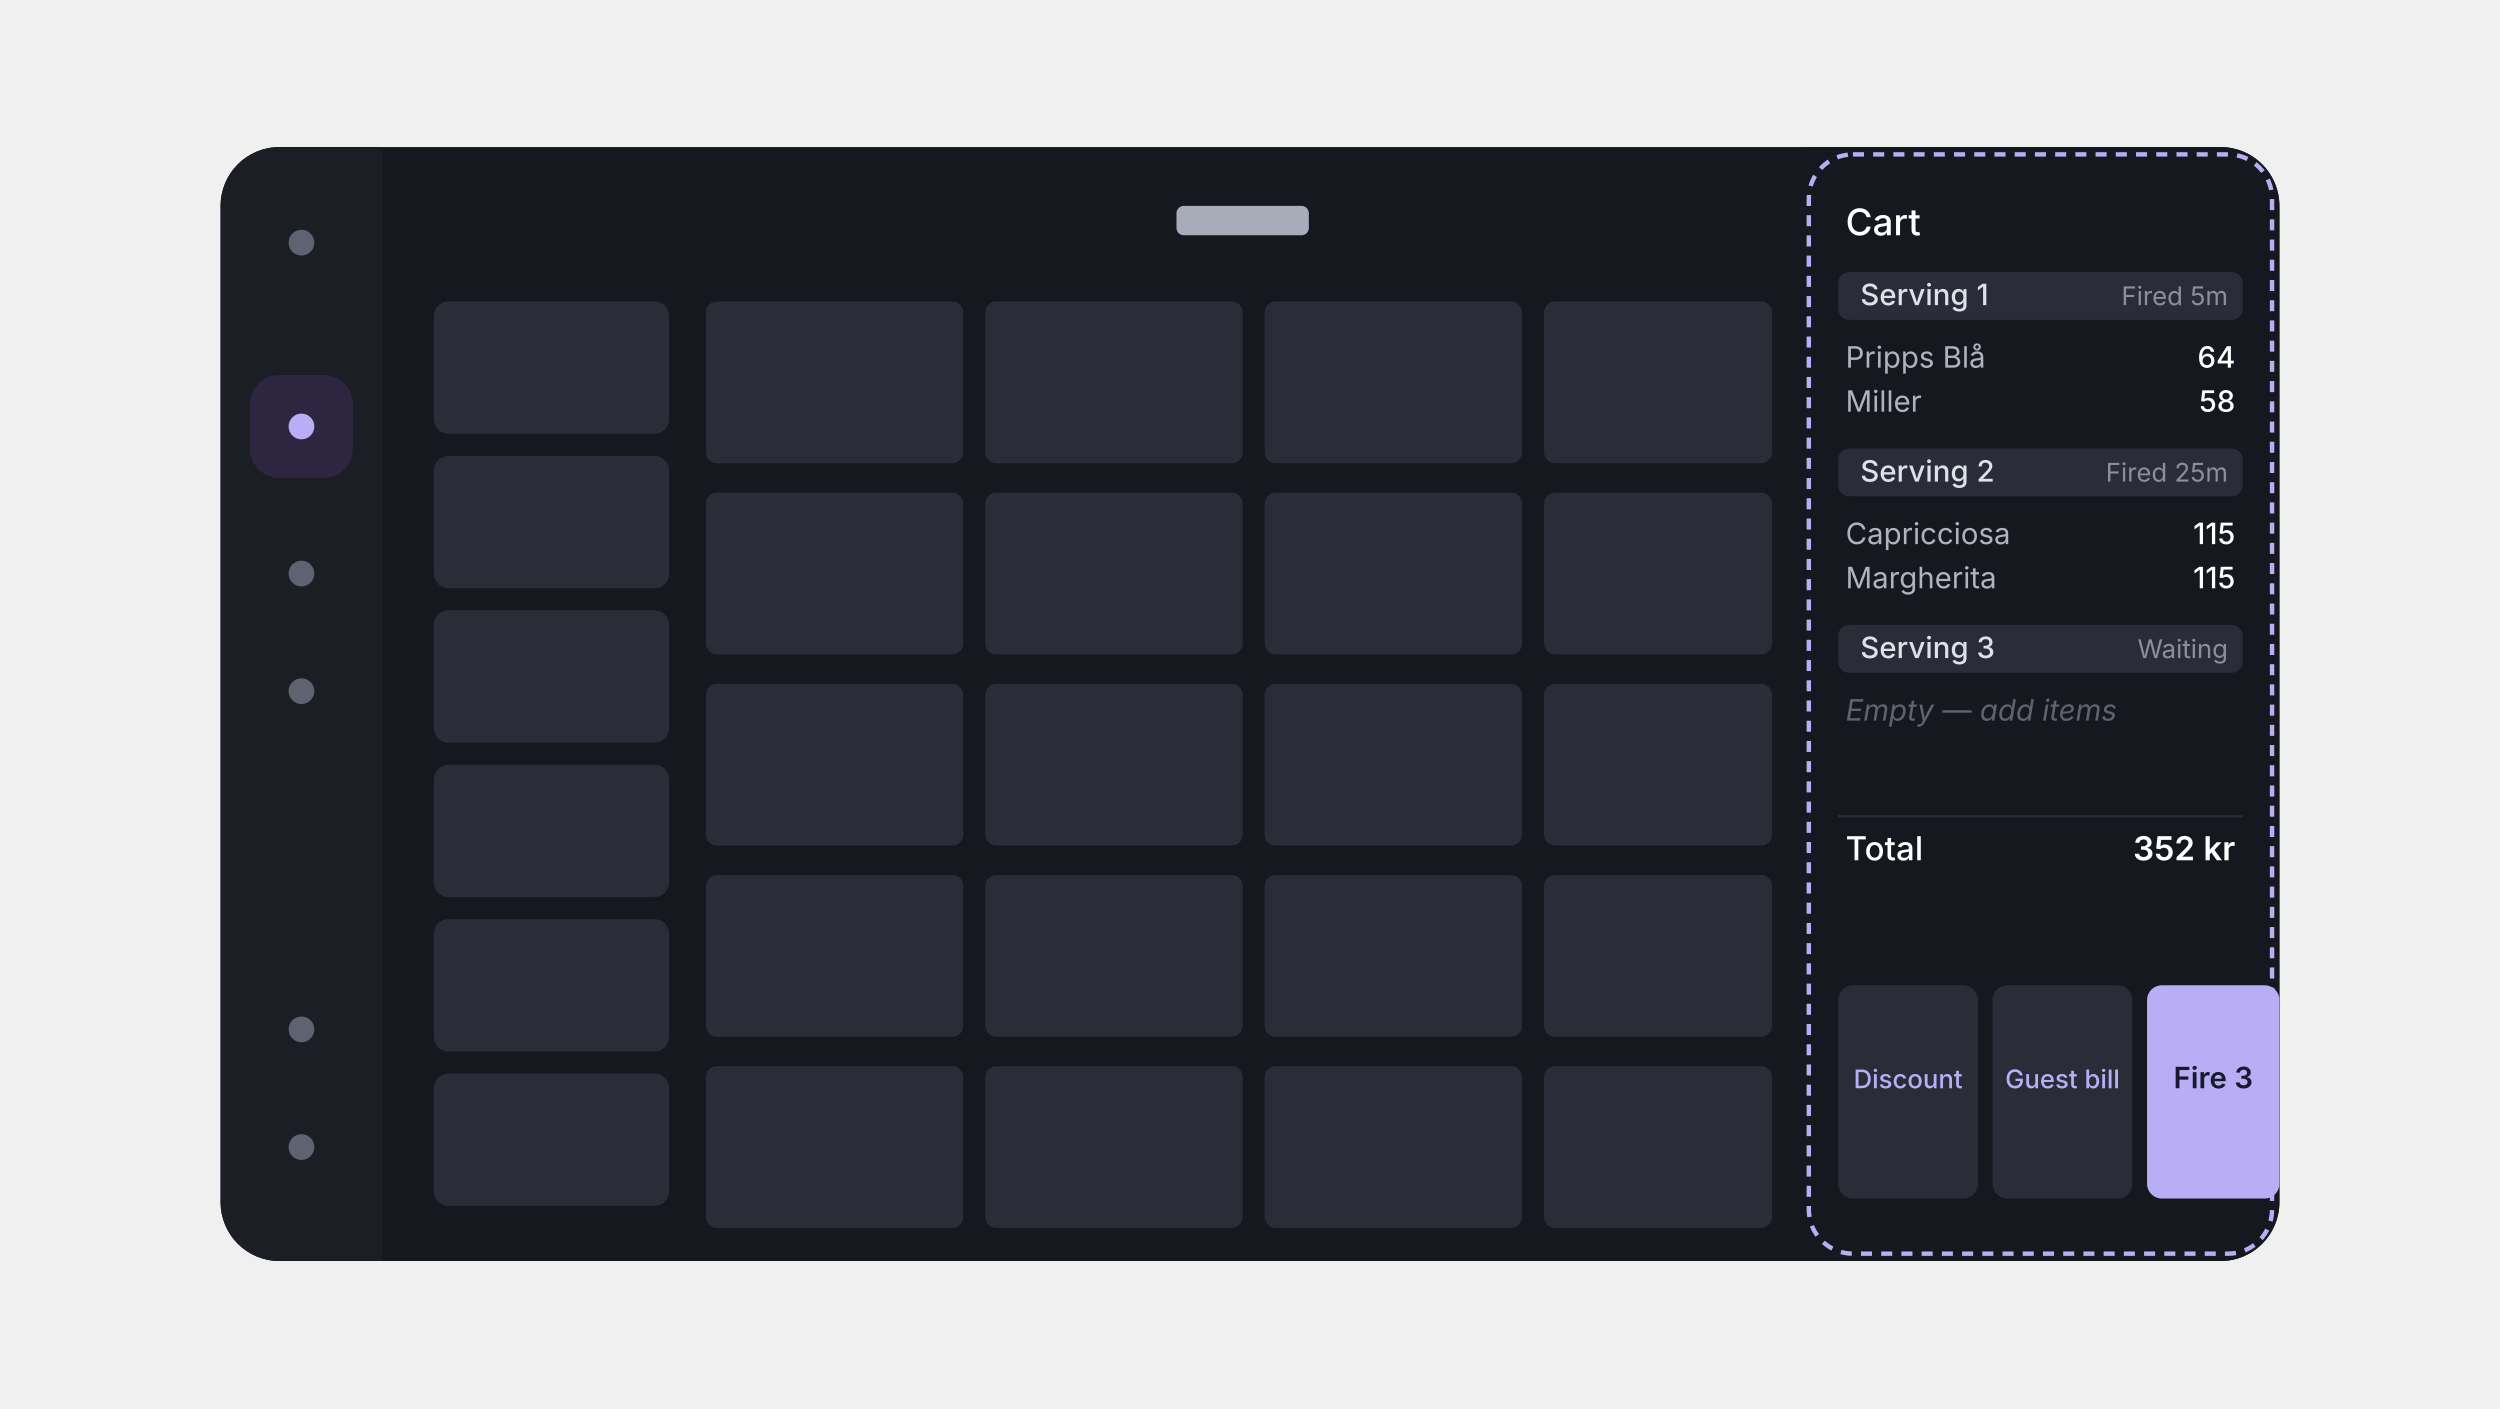
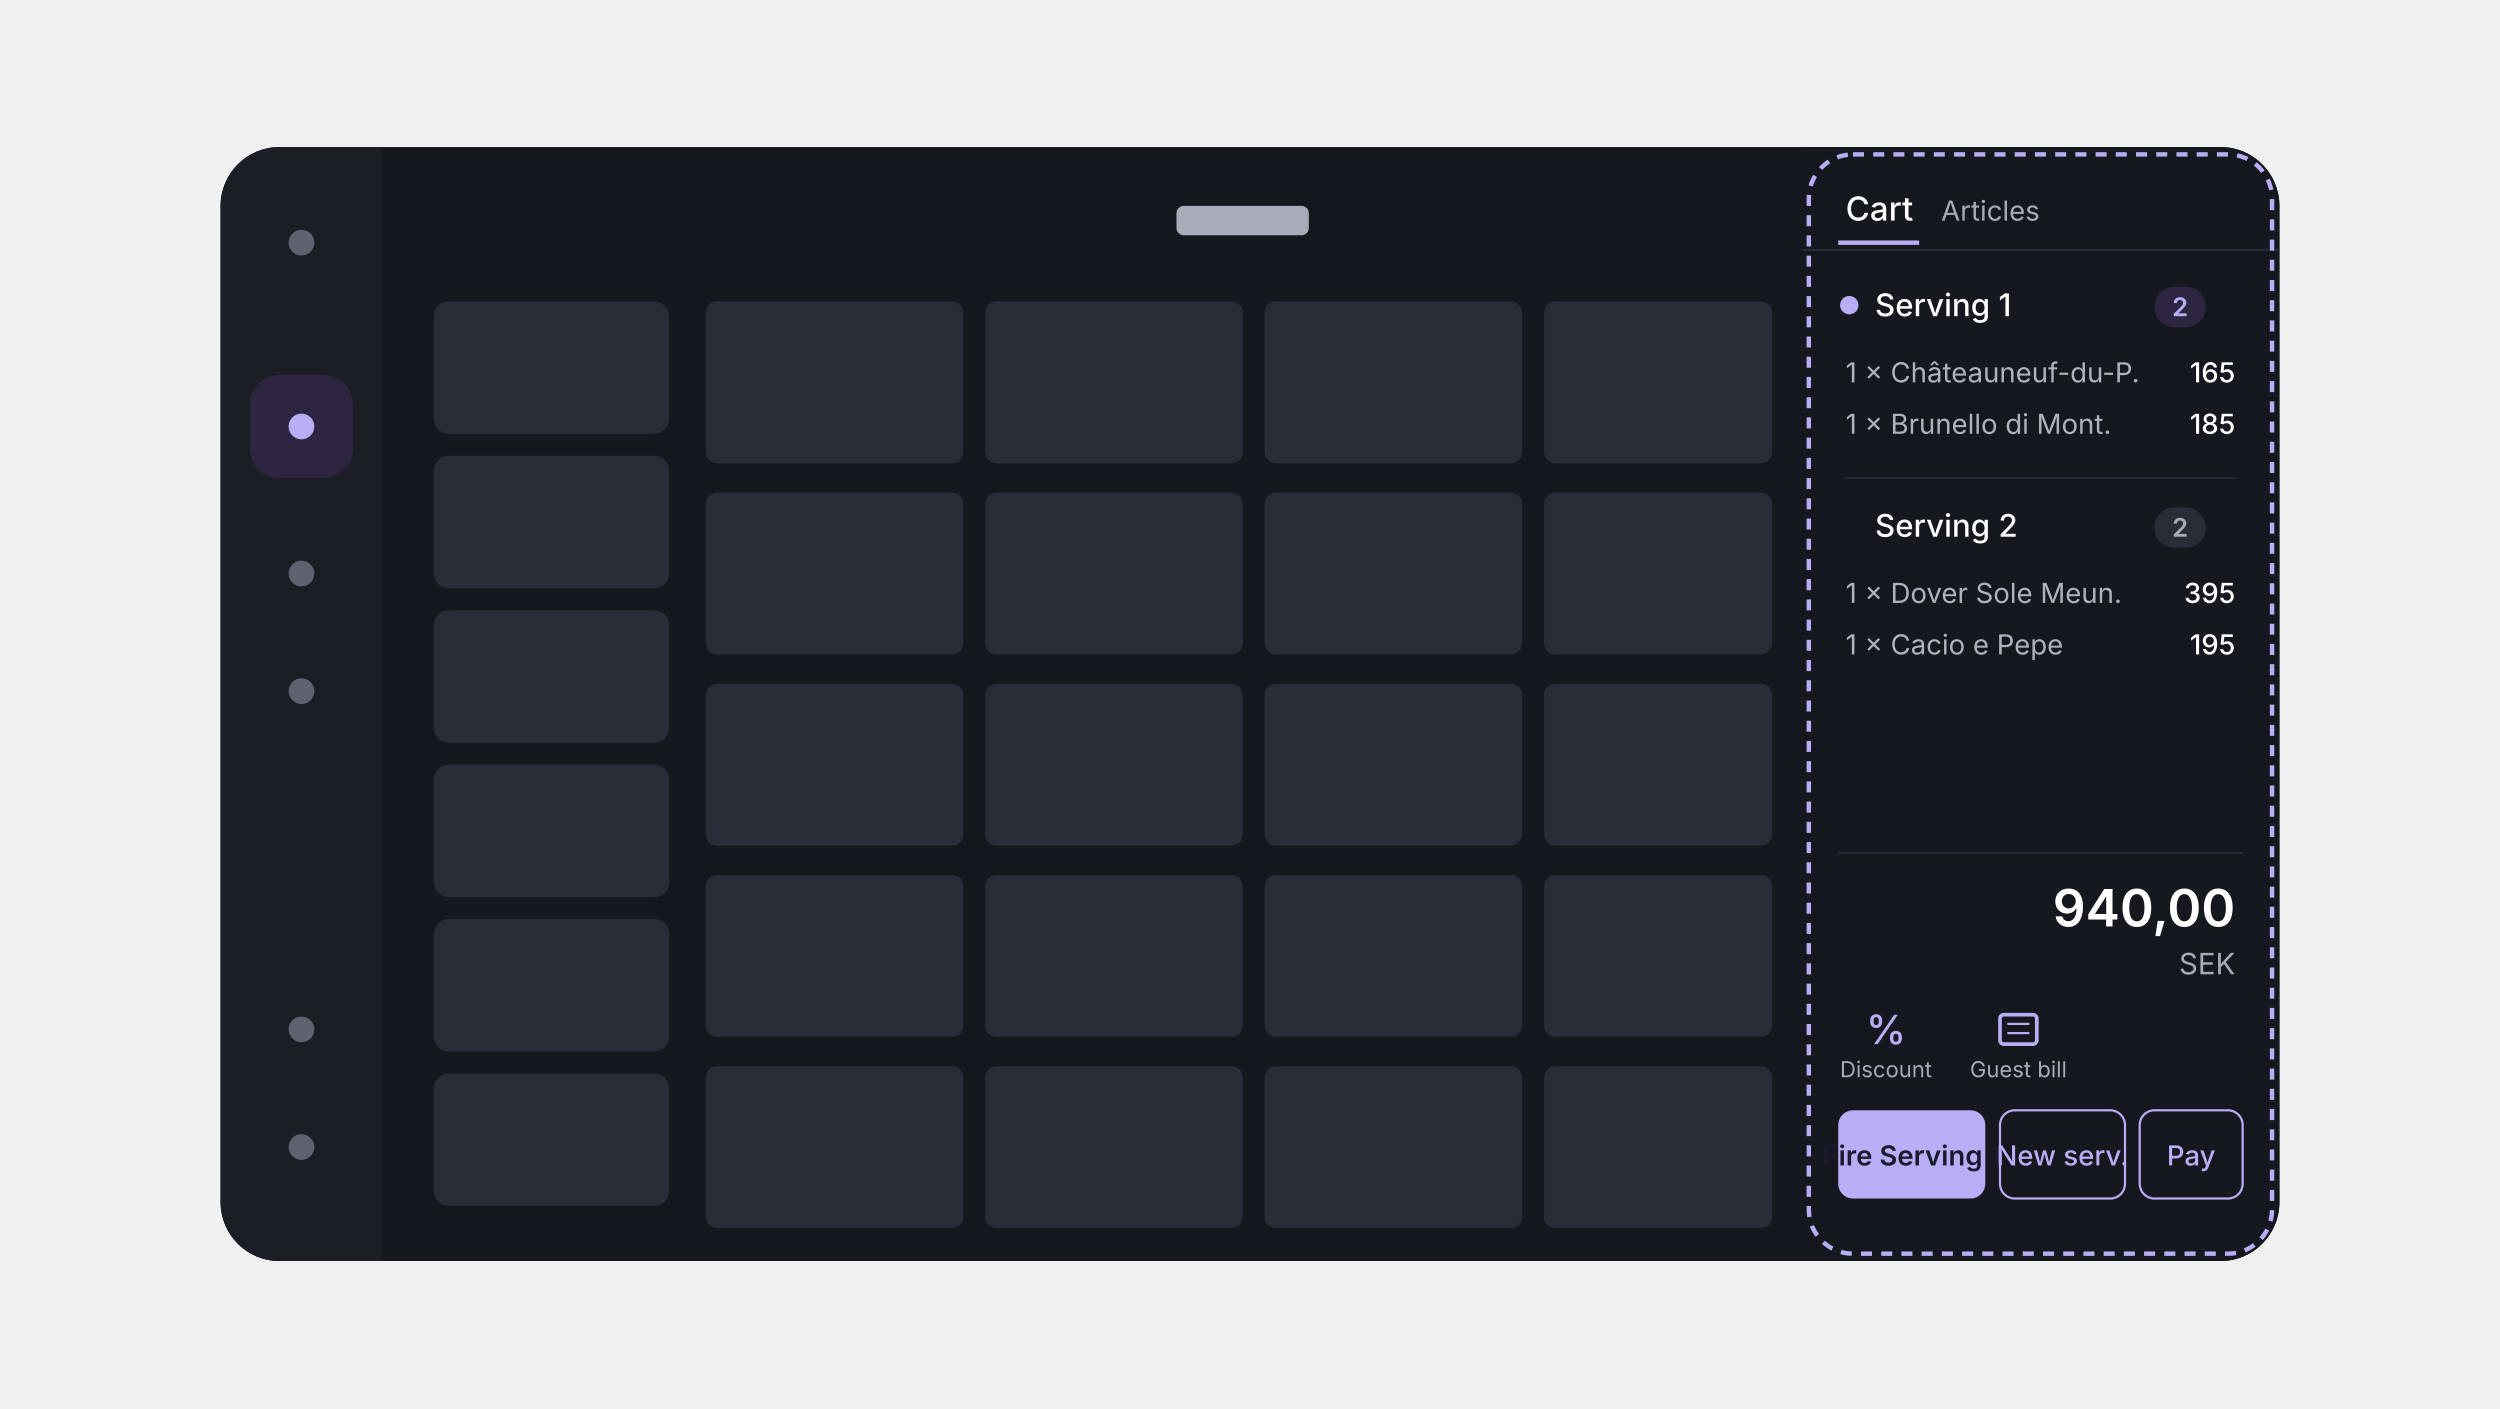
<svg xmlns="http://www.w3.org/2000/svg" width="680" height="383" viewBox="0 0 680 383" role="img" aria-label="Flexible servings cart preview, dark theme">
  <defs>
    <clipPath id="screen-clip-fl-dark">
      <rect x="60" y="40" width="560" height="303" rx="16" />
    </clipPath>
    <style>
      .cart-text { font-family: -apple-system, BlinkMacSystemFont, 'Segoe UI', system-ui, sans-serif; }
    </style>
  </defs>
  <rect x="60" y="40" width="560" height="303" rx="16" fill="#16181F" />
  <g clip-path="url(#screen-clip-fl-dark)">
    <rect x="60" y="40" width="44" height="303" fill="#1C1E26" />
    <circle cx="82" cy="66" r="3.5" fill="#5F6270" />
    <rect x="68" y="102" width="28" height="28" rx="8" fill="#2E2640" />
    <circle cx="82" cy="116" r="3.5" fill="#B9AEF5" />
    <circle cx="82" cy="156" r="3.5" fill="#5F6270" />
    <circle cx="82" cy="188" r="3.5" fill="#5F6270" />
    <circle cx="82" cy="280" r="3.5" fill="#5F6270" />
    <circle cx="82" cy="312" r="3.5" fill="#5F6270" />
    <rect x="320" y="56" width="36" height="8" rx="2" fill="#A8ACB8" />
    <rect x="118" y="82" width="64" height="36" rx="4" fill="#2A2D38" />
    <rect x="118" y="124" width="64" height="36" rx="4" fill="#2A2D38" />
    <rect x="118" y="166" width="64" height="36" rx="4" fill="#2A2D38" />
    <rect x="118" y="208" width="64" height="36" rx="4" fill="#2A2D38" />
    <rect x="118" y="250" width="64" height="36" rx="4" fill="#2A2D38" />
    <rect x="118" y="292" width="64" height="36" rx="4" fill="#2A2D38" />
    <g fill="#2A2D38">
      <rect x="192" y="82" width="70" height="44" rx="3" />
      <rect x="268" y="82" width="70" height="44" rx="3" />
      <rect x="344" y="82" width="70" height="44" rx="3" />
      <rect x="420" y="82" width="62" height="44" rx="3" />
      <rect x="192" y="134" width="70" height="44" rx="3" />
      <rect x="268" y="134" width="70" height="44" rx="3" />
      <rect x="344" y="134" width="70" height="44" rx="3" />
      <rect x="420" y="134" width="62" height="44" rx="3" />
      <rect x="192" y="186" width="70" height="44" rx="3" />
      <rect x="268" y="186" width="70" height="44" rx="3" />
      <rect x="344" y="186" width="70" height="44" rx="3" />
      <rect x="420" y="186" width="62" height="44" rx="3" />
      <rect x="192" y="238" width="70" height="44" rx="3" />
      <rect x="268" y="238" width="70" height="44" rx="3" />
      <rect x="344" y="238" width="70" height="44" rx="3" />
      <rect x="420" y="238" width="62" height="44" rx="3" />
      <rect x="192" y="290" width="70" height="44" rx="3" />
      <rect x="268" y="290" width="70" height="44" rx="3" />
      <rect x="344" y="290" width="70" height="44" rx="3" />
      <rect x="420" y="290" width="62" height="44" rx="3" />
    </g>
    <rect x="490" y="40" width="130" height="303" fill="#16181F" />
-     <text class="cart-text" x="502" y="64" font-size="10" font-weight="500" fill="#FFFFFF">Cart</text>
-     <rect x="500" y="74" width="110" height="13" rx="3" fill="#2A2D38" />
-     <text class="cart-text" x="506" y="83" font-size="8" font-weight="500" fill="#DDE1EA">Serving 1</text>
-     <text class="cart-text" x="606" y="83" font-size="7" fill="#8C8F99" text-anchor="end">Fired 5m</text>
-     <text class="cart-text" x="502" y="100" font-size="8" fill="#B0B3BD">Pripps Blå</text>
-     <text class="cart-text" x="608" y="100" font-size="8" font-weight="500" fill="#FFFFFF" text-anchor="end">64</text>
-     <text class="cart-text" x="502" y="112" font-size="8" fill="#B0B3BD">Miller</text>
-     <text class="cart-text" x="608" y="112" font-size="8" font-weight="500" fill="#FFFFFF" text-anchor="end">58</text>
-     <rect x="500" y="122" width="110" height="13" rx="3" fill="#2A2D38" />
-     <text class="cart-text" x="506" y="131" font-size="8" font-weight="500" fill="#DDE1EA">Serving 2</text>
-     <text class="cart-text" x="606" y="131" font-size="7" fill="#8C8F99" text-anchor="end">Fired 25m</text>
-     <text class="cart-text" x="502" y="148" font-size="8" fill="#B0B3BD">Capricciosa</text>
-     <text class="cart-text" x="608" y="148" font-size="8" font-weight="500" fill="#FFFFFF" text-anchor="end">115</text>
-     <text class="cart-text" x="502" y="160" font-size="8" fill="#B0B3BD">Margherita</text>
-     <text class="cart-text" x="608" y="160" font-size="8" font-weight="500" fill="#FFFFFF" text-anchor="end">115</text>
-     <rect x="500" y="170" width="110" height="13" rx="3" fill="#2A2D38" />
-     <text class="cart-text" x="506" y="179" font-size="8" font-weight="500" fill="#DDE1EA">Serving 3</text>
-     <text class="cart-text" x="606" y="179" font-size="7" fill="#8C8F99" text-anchor="end">Waiting</text>
-     <text class="cart-text" x="502" y="196" font-size="8" font-style="italic" fill="#5F6270">Empty — add items</text>
-     <line x1="500" y1="222" x2="610" y2="222" stroke="#2A2D38" stroke-width="0.6" />
-     <text class="cart-text" x="502" y="234" font-size="9" font-weight="500" fill="#FFFFFF">Total</text>
-     <text class="cart-text" x="608" y="234" font-size="9" font-weight="600" fill="#FFFFFF" text-anchor="end">352 kr</text>
-     <rect x="500" y="268" width="38" height="58" rx="4" fill="#2A2D38" />
-     <text class="cart-text" x="519" y="296" font-size="7" font-weight="500" fill="#B9AEF5" text-anchor="middle">Discount</text>
-     <rect x="542" y="268" width="38" height="58" rx="4" fill="#2A2D38" />
-     <text class="cart-text" x="561" y="296" font-size="7" font-weight="500" fill="#B9AEF5" text-anchor="middle">Guest bill</text>
-     <rect x="584" y="268" width="36" height="58" rx="4" fill="#B9AEF5" />
-     <text class="cart-text" x="602" y="296" font-size="8" font-weight="600" fill="#1A1A2E" text-anchor="middle">Fire 3</text>
+     <text class="cart-text" x="502" y="60" font-size="9" font-weight="500" fill="#FFFFFF">Cart</text>
+     <text class="cart-text" x="528" y="60" font-size="7.5" fill="#A8ACB8">Articles</text>
+     <line x1="500" y1="66" x2="522" y2="66" stroke="#B9AEF5" stroke-width="1.2" />
+     <line x1="490" y1="68" x2="620" y2="68" stroke="#2A2D38" stroke-width="0.5" />
+     <circle cx="503" cy="83" r="2.5" fill="#B9AEF5" />
+     <text class="cart-text" x="510" y="86" font-size="8.5" font-weight="500" fill="#FFFFFF">Serving 1</text>
+     <rect x="586" y="78" width="14" height="11" rx="5.5" fill="#2E2640" />
+     <text class="cart-text" x="593" y="86" font-size="7" font-weight="600" fill="#B9AEF5" text-anchor="middle">2</text>
+     <text class="cart-text" x="502" y="104" font-size="7.5" fill="#B0B3BD">1 × Châteauneuf-du-P.</text>
+     <text class="cart-text" x="608" y="104" font-size="7.5" font-weight="500" fill="#FFFFFF" text-anchor="end">165</text>
+     <text class="cart-text" x="502" y="118" font-size="7.5" fill="#B0B3BD">1 × Brunello di Mont.</text>
+     <text class="cart-text" x="608" y="118" font-size="7.5" font-weight="500" fill="#FFFFFF" text-anchor="end">185</text>
+     <line x1="502" y1="130" x2="608" y2="130" stroke="#2A2D38" stroke-width="0.5" />
+     <text class="cart-text" x="510" y="146" font-size="8.5" font-weight="500" fill="#FFFFFF">Serving 2</text>
+     <rect x="586" y="138" width="14" height="11" rx="5.5" fill="#2A2D38" />
+     <text class="cart-text" x="593" y="146" font-size="7" font-weight="600" fill="#A8ACB8" text-anchor="middle">2</text>
+     <text class="cart-text" x="502" y="164" font-size="7.5" fill="#B0B3BD">1 × Dover Sole Meun.</text>
+     <text class="cart-text" x="608" y="164" font-size="7.5" font-weight="500" fill="#FFFFFF" text-anchor="end">395</text>
+     <text class="cart-text" x="502" y="178" font-size="7.5" fill="#B0B3BD">1 × Cacio e Pepe</text>
+     <text class="cart-text" x="608" y="178" font-size="7.5" font-weight="500" fill="#FFFFFF" text-anchor="end">195</text>
+     <line x1="500" y1="232" x2="610" y2="232" stroke="#2A2D38" stroke-width="0.6" />
+     <text class="cart-text" x="608" y="252" font-size="14" font-weight="600" fill="#FFFFFF" text-anchor="end">940,00</text>
+     <text class="cart-text" x="608" y="265" font-size="8" fill="#A8ACB8" text-anchor="end">SEK</text>
+     <text class="cart-text" x="513" y="284" font-size="11" font-weight="500" fill="#B9AEF5" text-anchor="middle">%</text>
+     <text class="cart-text" x="513" y="293" font-size="6" fill="#A8ACB8" text-anchor="middle">Discount</text>
+     <rect x="544" y="276" width="10" height="8" rx="1" fill="none" stroke="#B9AEF5" stroke-width="1" />
+     <line x1="546" y1="278.5" x2="552" y2="278.5" stroke="#B9AEF5" stroke-width="0.6" />
+     <line x1="546" y1="281" x2="552" y2="281" stroke="#B9AEF5" stroke-width="0.6" />
+     <text class="cart-text" x="549" y="293" font-size="6" fill="#A8ACB8" text-anchor="middle">Guest bill</text>
+     <rect x="500" y="302" width="40" height="24" rx="4" fill="#B9AEF5" />
+     <text class="cart-text" x="520" y="317" font-size="7.5" font-weight="600" fill="#1A1A2E" text-anchor="middle">Fire Serving 1</text>
+     <rect x="544" y="302" width="34" height="24" rx="4" fill="#16181F" stroke="#B9AEF5" stroke-width="0.6" />
+     <text class="cart-text" x="561" y="317" font-size="7.5" font-weight="500" fill="#B9AEF5" text-anchor="middle">New serv.</text>
+     <rect x="582" y="302" width="28" height="24" rx="4" fill="#16181F" stroke="#B9AEF5" stroke-width="0.6" />
+     <text class="cart-text" x="596" y="317" font-size="7.5" font-weight="500" fill="#B9AEF5" text-anchor="middle">Pay</text>
  </g>
  <rect x="492" y="42" width="126" height="299" rx="12" fill="none" stroke="#B9AEF5" stroke-width="1.2" stroke-dasharray="3 2.5" />
</svg>
